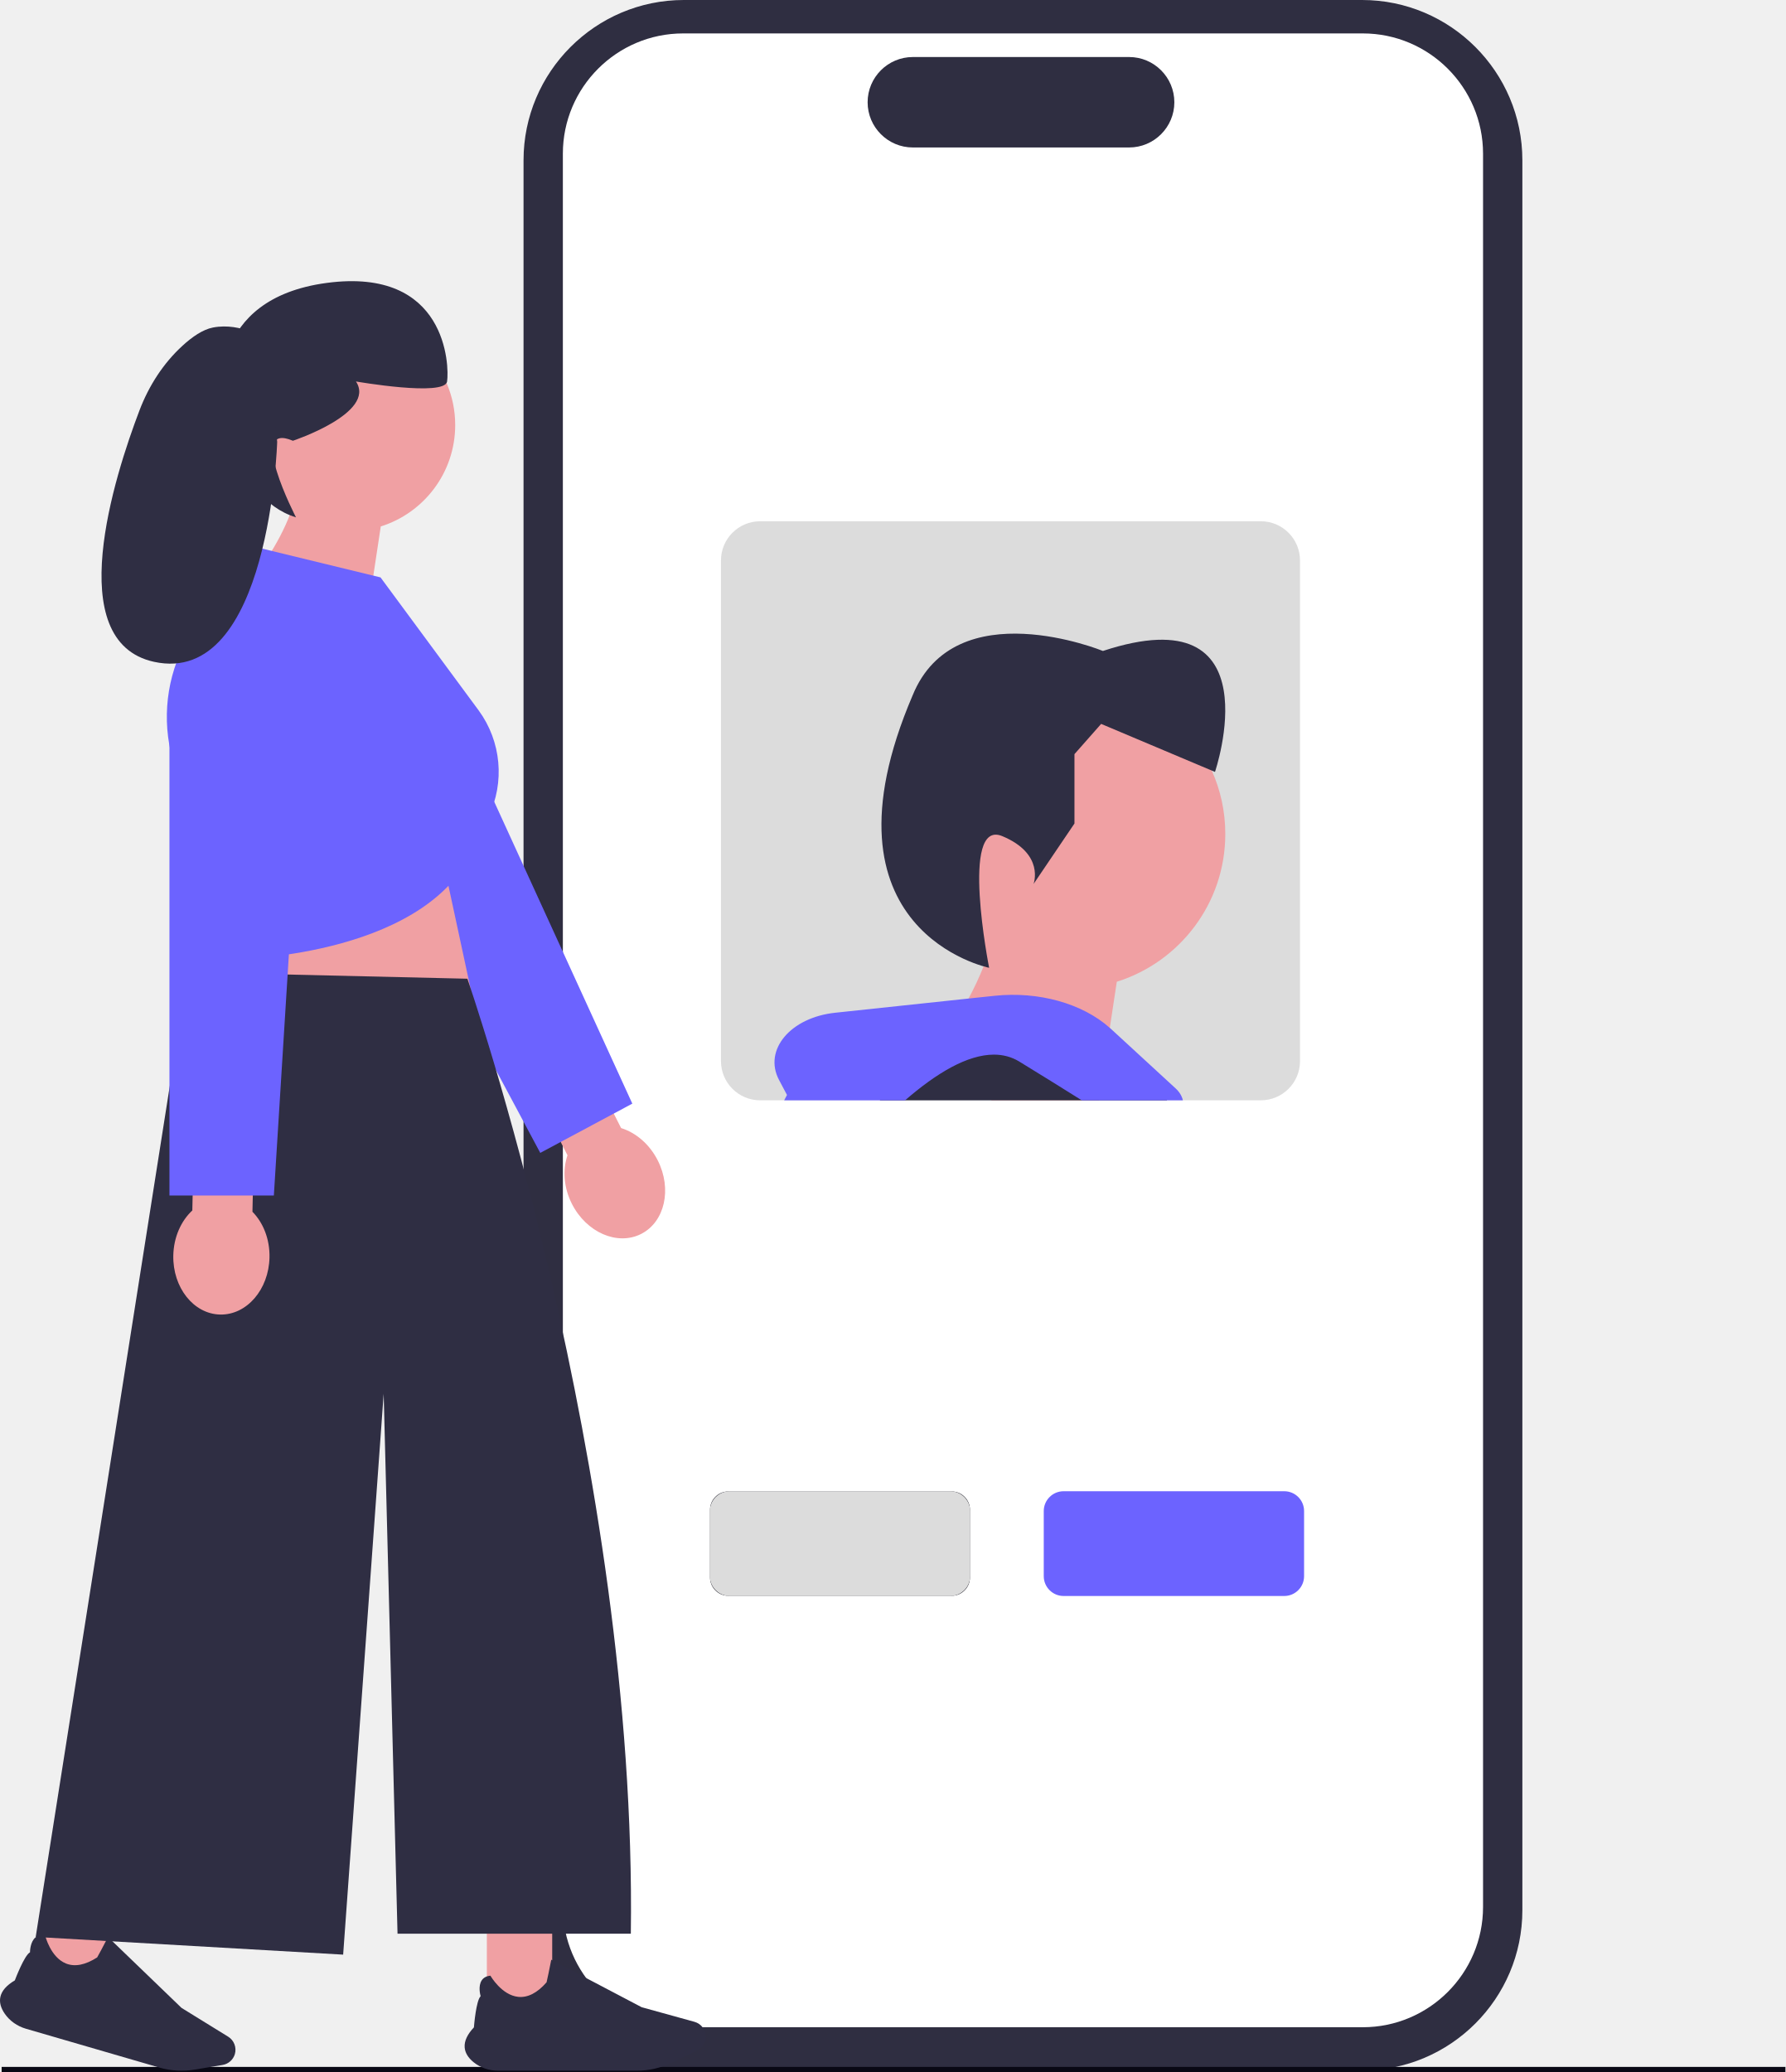
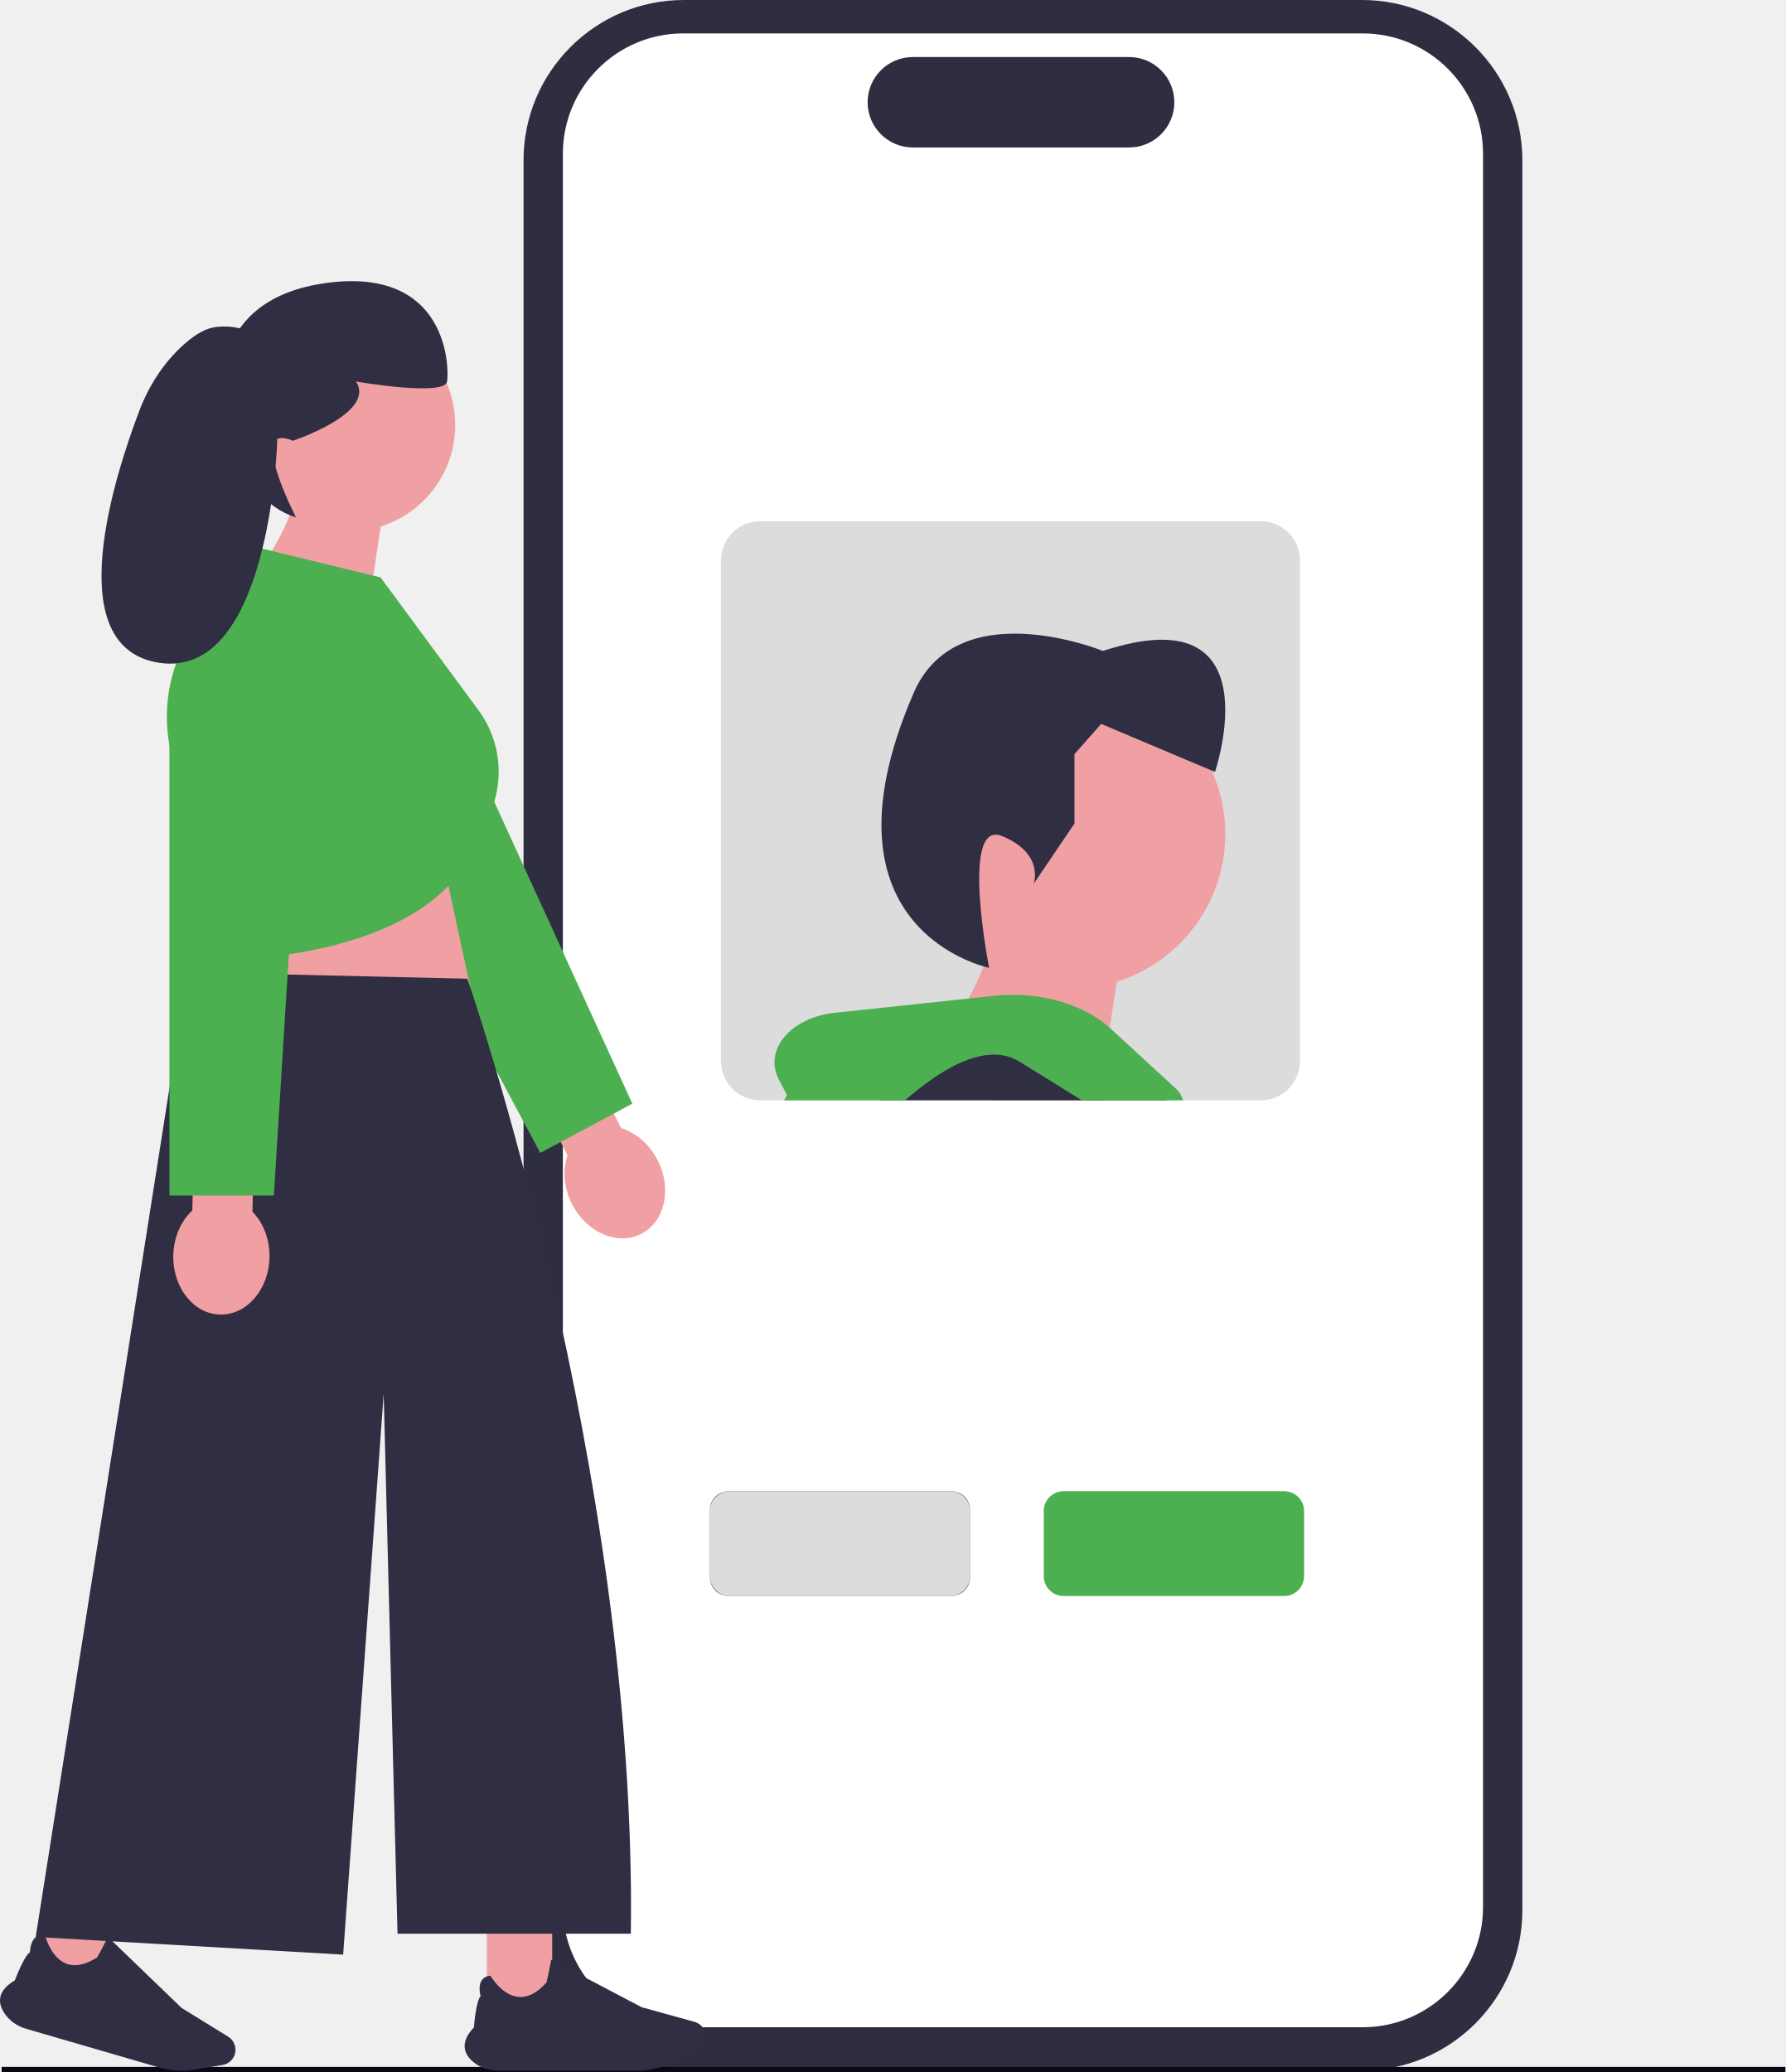
<svg xmlns="http://www.w3.org/2000/svg" width="525.301" height="609.595" viewBox="0 0 525.301 609.595">
  <path d="m400.749,609.152h-199.559c-26.002,0-47.157-21.154-47.157-47.157V47.157c0-26.003,21.155-47.157,47.157-47.157h199.559c26.003,0,47.157,21.154,47.157,47.157v514.837c0,26.003-21.154,47.157-47.157,47.157Z" fill="#2f2e41" stroke-width="0" />
  <path d="m400.953,596.425h-199.966c-19.511,0-35.384-15.873-35.384-35.384V45.218c0-19.511,15.873-35.384,35.384-35.384h199.966c19.511,0,35.384,15.873,35.384,35.384v515.823c0,19.511-15.873,35.384-35.384,35.384Z" fill="#fff" stroke-width="0" />
  <path d="m332.208,43.387h-63.634c-7.337,0-13.305-5.969-13.305-13.305s5.969-13.305,13.305-13.305h63.634c7.337,0,13.305,5.969,13.305,13.305s-5.969,13.305-13.305,13.305Z" fill="#2f2e41" stroke-width="0" />
  <line x1="525.301" y1="608.845" x2=".483" y2="608.845" fill="#fff" stroke="#090814" stroke-miterlimit="10" stroke-width="1.5" />
  <rect x="307.901" y="439.538" width="74.97" height="29.202" rx="4.645" ry="4.645" fill="#fff" stroke-width="0" />
-   <path d="m377.848,469.551h-64.924c-3.217,0-5.834-2.617-5.834-5.834v-19.155c0-3.217,2.617-5.834,5.834-5.834h64.924c3.217,0,5.834,2.617,5.834,5.834v19.155c0,3.217-2.617,5.834-5.834,5.834Z" fill="#6c63ff" stroke-width="0" />
+   <path d="m377.848,469.551h-64.924c-3.217,0-5.834-2.617-5.834-5.834v-19.155c0-3.217,2.617-5.834,5.834-5.834h64.924c3.217,0,5.834,2.617,5.834,5.834v19.155c0,3.217-2.617,5.834-5.834,5.834Z" fill="#4caf50" stroke-width="0" />
  <rect x="209.656" y="439.538" width="74.97" height="29.202" rx="4.645" ry="4.645" fill="#fff" stroke="#090814" stroke-miterlimit="10" stroke-width="1.5" />
  <path d="m279.603,469.551h-64.924c-3.217,0-5.834-2.617-5.834-5.834v-19.155c0-3.217,2.617-5.834,5.834-5.834h64.924c3.217,0,5.834,2.617,5.834,5.834v19.155c0,3.217-2.617,5.834-5.834,5.834Z" fill="#dcdcdc" stroke-width="0" />
  <rect x="212.121" y="153.358" width="170.362" height="170.362" rx="11.538" ry="11.538" fill="#dcdcdc" stroke-width="0" />
  <path d="m360.503,245.356c0,20.403-13.423,37.672-31.922,43.48l-2.058,13.577-1.539,10.211-1.673,11.096h-31.557l-11.75-9.788-5.154-4.288s2.039-2.615,4.75-6.789h.019c1.635-2.519,3.539-5.615,5.346-9.076,1.577-2.943,3.116-6.154,4.423-9.461.116-.328.25-.654.365-.981-12.288-8.153-20.403-22.115-20.403-37.98,0-25.172,20.403-45.576,45.576-45.576,18.519,0,34.48,11.057,41.595,26.923,2.558,5.693,3.981,12,3.981,18.654Z" fill="#f0a0a3" stroke-width="0" />
  <path d="m291.019,284.731s-8.69-43.968,3.87-38.735c12.56,5.233,9.199,14.08,9.199,14.08h0l12.037-17.794v-20.41s7.85-8.897,7.85-8.897l33.494,14.13s17.794-52.334-32.97-35.587c0,0-43.437-17.794-55.997,13.084-29.778,69.556,22.518,80.128,22.518,80.128Z" fill="#2f2e43" stroke-width="0" />
  <path d="m343.35,323.719h-84.518l18.269-18.673c.789-.808,1.615-1.519,2.5-2.193h.019c6.635-4.98,15.635-5.808,23.153-1.865l22.211,11.634,18.153,9.519.212,1.577Z" fill="#2f2e43" stroke-width="0" />
-   <path d="m348.023,323.719h-29.749c-5.635-3.538-11.942-7.461-18.384-11.403-2.308-1.405-4.827-2.039-7.461-2.039-3.923,0-8.154,1.384-12.423,3.654-4.615,2.461-9.288,5.942-13.711,9.788h-35.576l.827-1.577-2.346-4.424c-4.654-8.808,3.365-18.383,16.558-19.768l39.211-4.173,7.654-.808c12.923-1.366,25.846,2.25,33.903,9.441.115.097.231.212.346.308l19,17.48c1.154,1.058,1.865,2.27,2.154,3.519Z" fill="#6c63ff" stroke-width="0" />
+   <path d="m348.023,323.719h-29.749c-5.635-3.538-11.942-7.461-18.384-11.403-2.308-1.405-4.827-2.039-7.461-2.039-3.923,0-8.154,1.384-12.423,3.654-4.615,2.461-9.288,5.942-13.711,9.788h-35.576l.827-1.577-2.346-4.424c-4.654-8.808,3.365-18.383,16.558-19.768l39.211-4.173,7.654-.808c12.923-1.366,25.846,2.25,33.903,9.441.115.097.231.212.346.308l19,17.48c1.154,1.058,1.865,2.27,2.154,3.519Z" fill="#4caf50" stroke-width="0" />
  <path d="m182.741,331.887l-13.712-27.021-15.777,8.006,13.712,27.021c-1.465,4.258-1.14,9.483,1.303,14.297,4.274,8.423,13.39,12.383,20.361,8.846,6.971-3.537,9.157-13.233,4.882-21.656-2.443-4.814-6.468-8.161-10.769-9.493Z" fill="#f0a0a3" stroke-width="0" />
-   <polyline points="89.68 209.715 158.953 339.187 186.038 324.696 125.355 192.033" fill="#6c63ff" stroke-width="0" />
+   <polyline points="89.68 209.715 158.953 339.187 186.038 324.696 125.355 192.033" fill="#4caf50" stroke-width="0" />
  <path d="m127.52,240.057l18.88,87.69-82.285,2.87s10.781-60.899,6.953-71.424l56.451-19.136Z" fill="#f0a0a3" stroke-width="0" />
  <rect x="143.241" y="566.373" width="19.228" height="25.343" transform="translate(305.7106 1158.09) rotate(-180)" fill="#f0a0a3" stroke-width="0" />
  <path d="m139.348,606.723c-1.645-1.331-2.533-2.818-2.639-4.419-.121-1.831.795-3.796,2.723-5.839.046-.588.645-7.874,1.978-9.178-.112-.39-.791-2.976.322-4.654.525-.791,1.37-1.252,2.513-1.37l.05-.005.025.044c.032.057,3.277,5.693,8.158,6.188,2.798.284,5.6-1.156,8.327-4.28.098-.231.869-4.036,1.366-6.555l.02-.101,26.594,13.979,15.545,4.301c1.954.541,3.318,2.334,3.318,4.361,0,1.729-1.007,3.329-2.565,4.078l-7.535,3.622c-3.149,1.513-6.659,2.313-10.153,2.313h-40.873c-2.648,0-5.196-.882-7.175-2.484Z" fill="#2f2e43" stroke-width="0" />
  <rect x="12.5" y="556.996" width="19.228" height="25.343" transform="translate(-115.7759 1122.837) rotate(-163.7798)" fill="#f0a0a3" stroke-width="0" />
  <path d="m1.414,592.471c-1.207-1.738-1.645-3.413-1.299-4.98.395-1.792,1.823-3.423,4.246-4.846.209-.552,2.818-7.38,4.463-8.261.002-.406.072-3.078,1.61-4.379.725-.613,1.665-.819,2.796-.614l.049.009.012.049c.015.064,1.556,6.382,6.105,8.22,2.608,1.054,5.7.454,9.191-1.784.159-.194,1.961-3.633,3.143-5.912l.047-.091,21.631,20.851,13.725,8.473c1.725,1.065,2.534,3.168,1.968,5.115-.483,1.66-1.897,2.916-3.602,3.2l-8.247,1.373c-3.446.574-7.04.361-10.395-.615l-39.246-11.417c-2.543-.74-4.743-2.299-6.196-4.389Z" fill="#2f2e43" stroke-width="0" />
  <path d="m55.227,286.03l82.285,1.914s50.002,144.134,48.089,280.957h-68.642s-4.075-158.829-4.075-158.829l-11.923,164.994-90.455-5.208,44.721-283.827Z" fill="#2f2e43" stroke-width="0" />
  <path d="m133.928,125.051c0-17.264-13.996-31.26-31.26-31.26-17.264,0-31.26,13.996-31.26,31.26,0,10.881,5.563,20.46,13.996,26.059-3.569,9.56-10.226,18.039-10.226,18.039l30.807,25.673,6.043-39.938c12.691-3.978,21.899-15.829,21.899-29.833Z" fill="#f0a0a3" stroke-width="0" />
-   <path d="m111.956,169.874l-35.402-8.611-22.692,29.055c-5.405,11.027-6.258,23.737-2.375,35.388l18.817,56.45s57.408-.957,69.847-34.445l3.566-7.429c4.874-10.154,3.769-22.166-2.877-31.261l-28.883-39.148Z" fill="#6c63ff" stroke-width="0" />
+   <path d="m111.956,169.874l-35.402-8.611-22.692,29.055c-5.405,11.027-6.258,23.737-2.375,35.388l18.817,56.45s57.408-.957,69.847-34.445l3.566-7.429c4.874-10.154,3.769-22.166-2.877-31.261l-28.883-39.148Z" fill="#4caf50" stroke-width="0" />
  <path d="m74.273,356.506l.657-30.294-17.688-.384-.657,30.294c-3.3,3.064-5.479,7.824-5.596,13.221-.205,9.443,5.964,17.236,13.779,17.405,7.815.17,14.316-7.348,14.521-16.791.117-5.397-1.853-10.247-5.017-13.451Z" fill="#f0a0a3" stroke-width="0" />
-   <polyline points="49.854 204.882 49.854 351.721 80.573 351.721 89.651 206.121" fill="#6c63ff" stroke-width="0" />
+   <polyline points="49.854 204.882 49.854 351.721 80.573 351.721 89.651 206.121" fill="#4caf50" stroke-width="0" />
  <path d="m86.181,129.674s24.622-8.169,18.552-17.441c0,0,26.132,4.552,26.807,0,.674-4.552,0-33.719-35.405-28.998-35.405,4.721-30.684,34.393-30.684,34.393,0,0,2.585,28.684,21.636,34.584,0,0-14.731-28.439-.906-22.538Z" fill="#2f2e43" stroke-width="0" />
  <path d="m78.421,99.992s-7.27-5.251-15.752-3.635c-2.969.565-6.111,2.739-8.941,5.326-5.697,5.207-9.924,11.806-12.675,19.018-7.414,19.435-22.974,68.048,4.248,74.008,34.13,7.472,36.251-64.726,36.251-64.726l-3.13-29.99Z" fill="#2f2e43" stroke-width="0" />
</svg>
